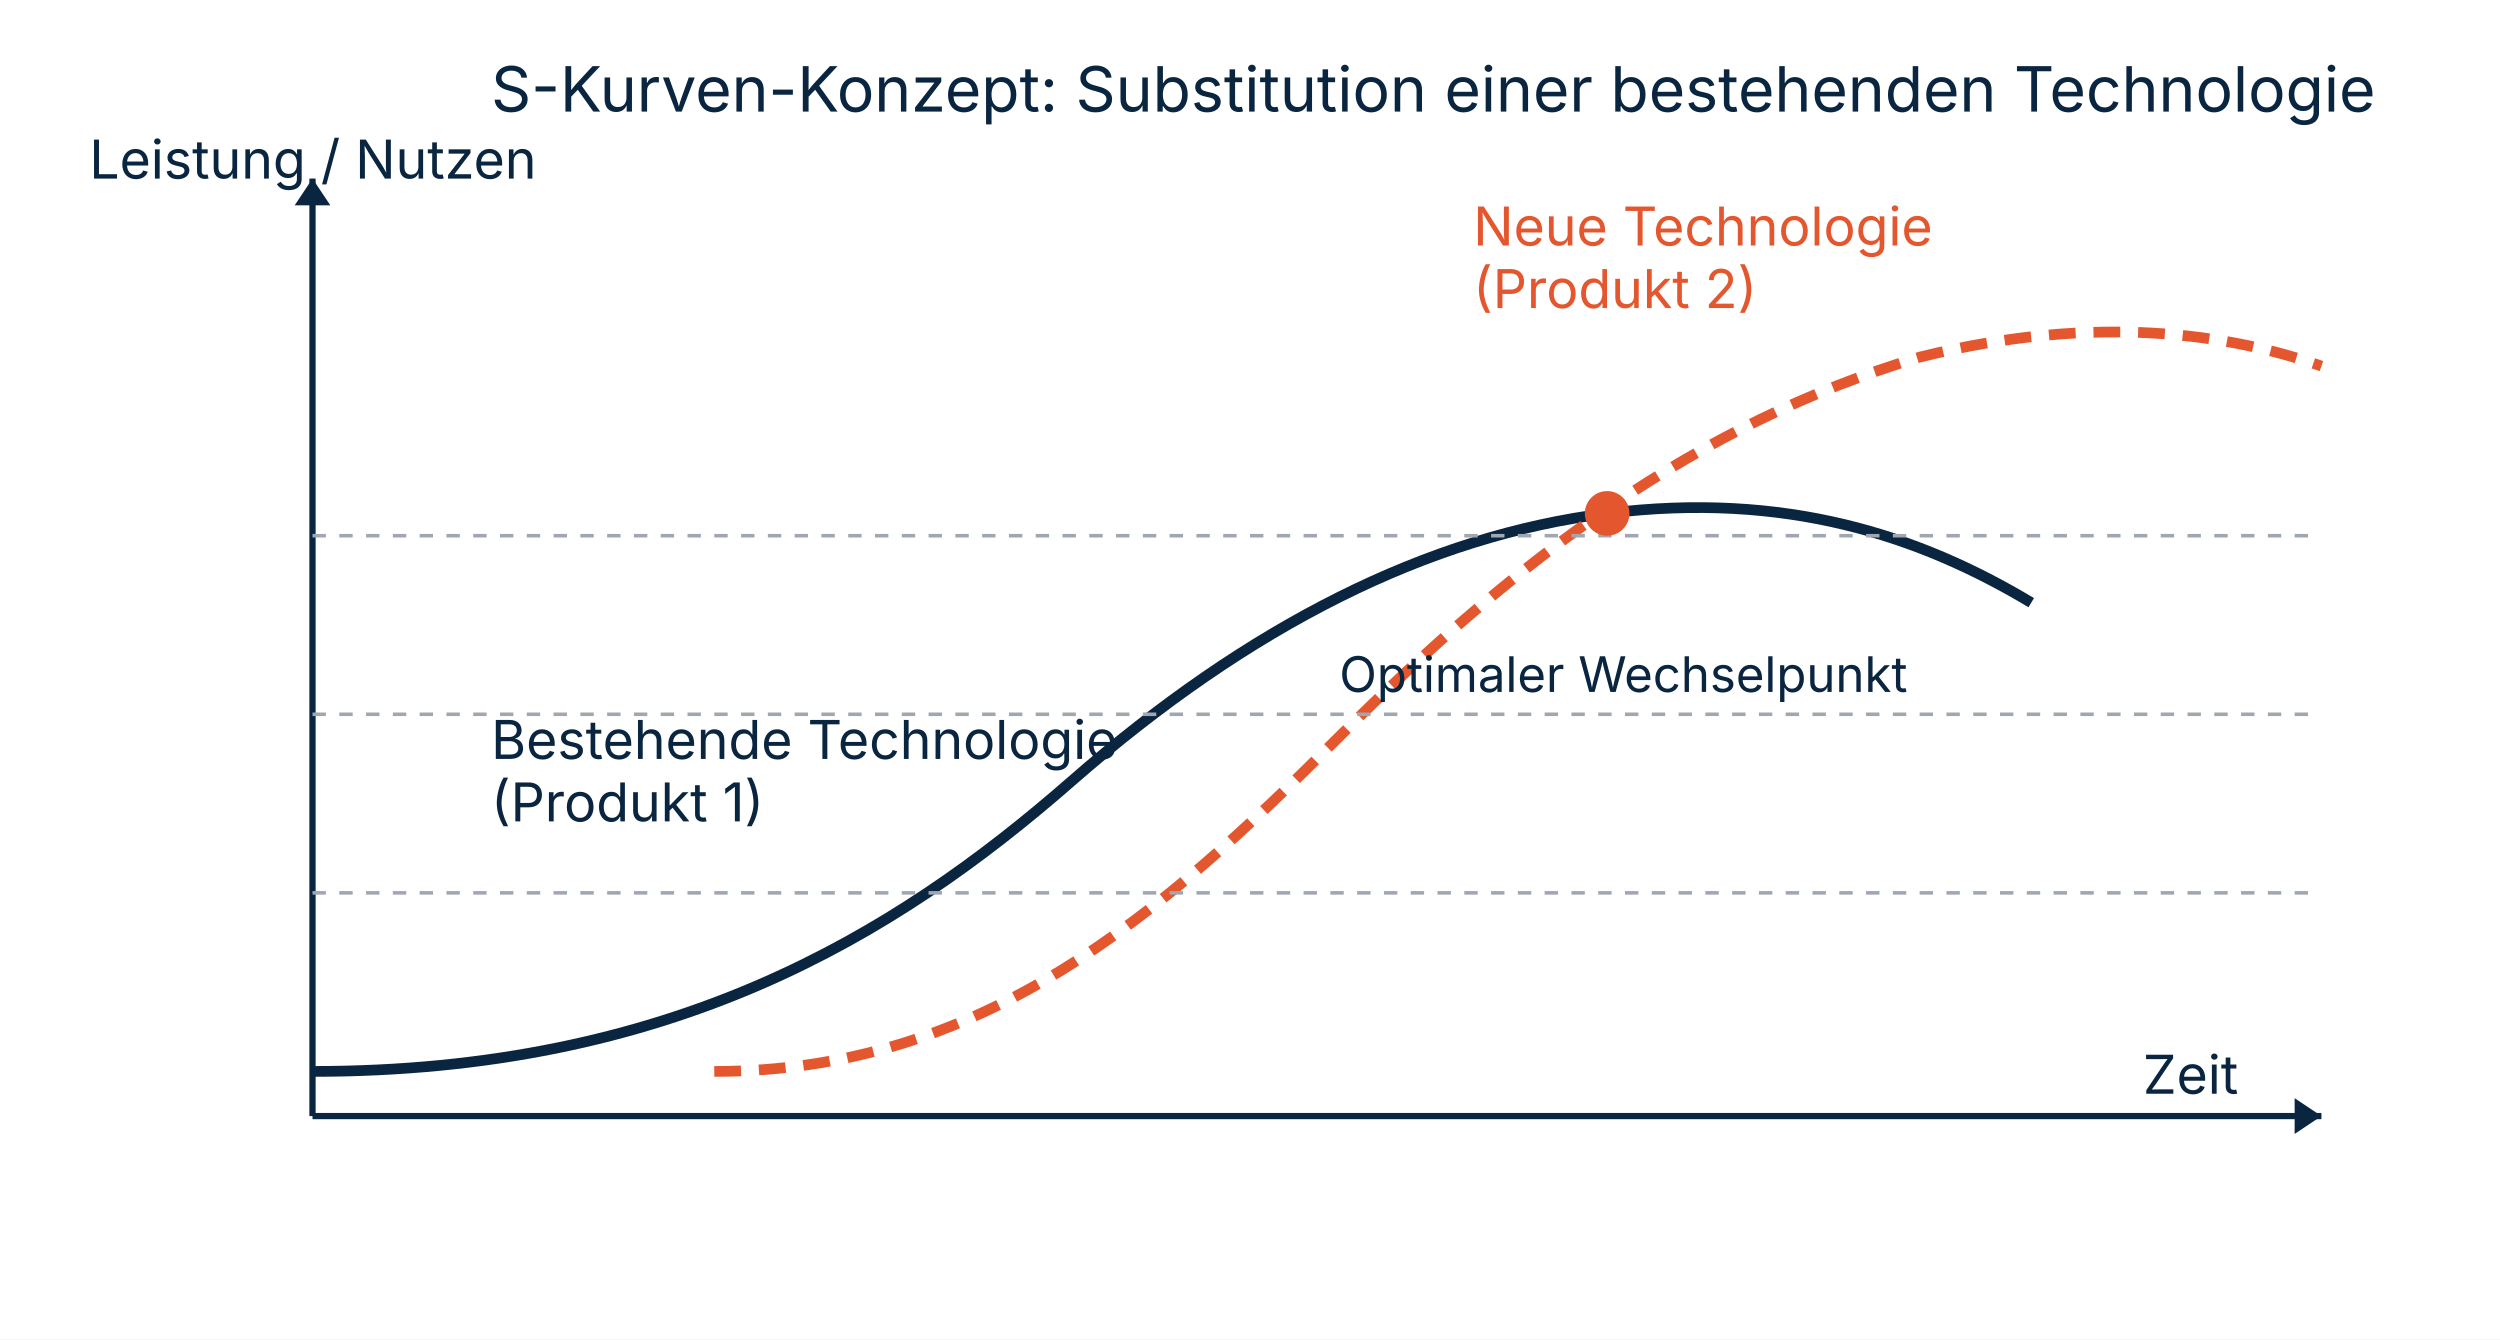
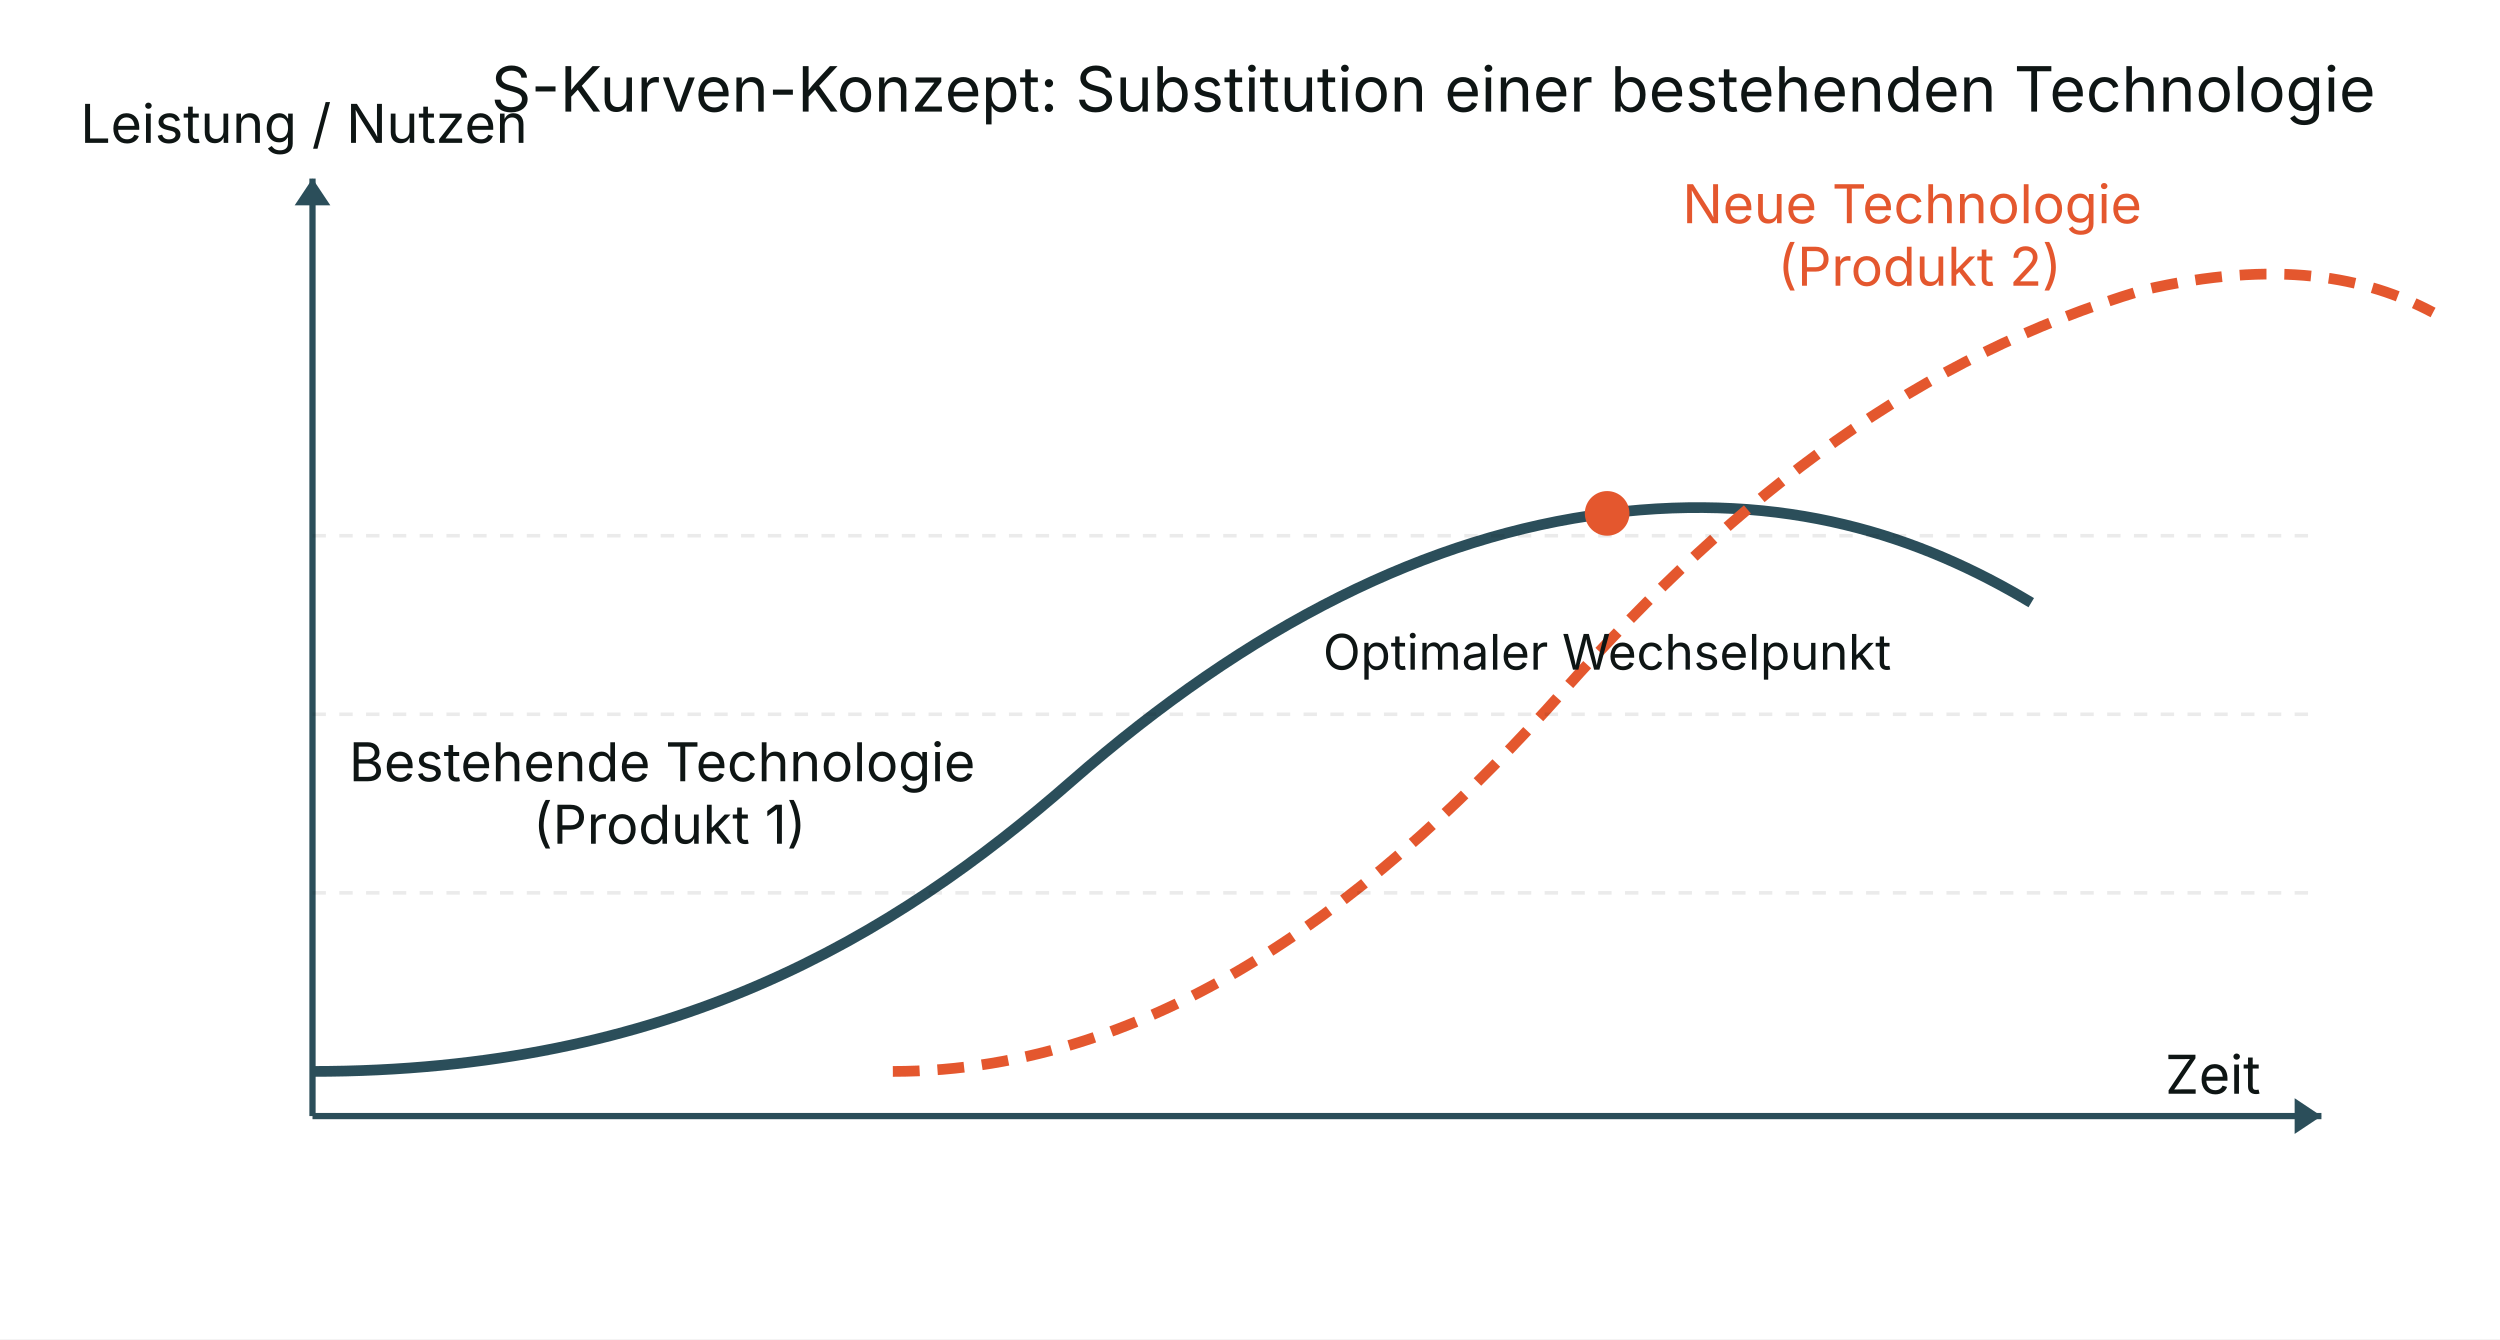
<svg xmlns="http://www.w3.org/2000/svg" width="560" height="300" viewBox="0 0 560 300">
  <rect x="0" y="0" width="560" height="300" fill="white" />
-   <line x1="70" y1="250" x2="520" y2="250" stroke="#0A2540" stroke-width="1.4" />
-   <line x1="70" y1="40" x2="70" y2="250" stroke="#0A2540" stroke-width="1.4" />
-   <polygon points="520,250 514,246 514,254" fill="#0A2540" />
-   <polygon points="70,40 66,46 74,46" fill="#0A2540" />
-   <text x="480" y="245" font-size="12" font-family="system-ui, -apple-system, sans-serif" fill="#0A2540">
+   <line x1="70" y1="250" x2="520" y2="250" stroke="#2B4E5A" stroke-width="1.4" />
+   <line x1="70" y1="40" x2="70" y2="250" stroke="#2B4E5A" stroke-width="1.4" />
+   <polygon points="520,250 514,246 514,254" fill="#2B4E5A" />
+   <polygon points="70,40 66,46 74,46" fill="#2B4E5A" />
+   <text x="18" y="32" font-size="12" font-family="system-ui, -apple-system, sans-serif" fill="#0E1514">
+     Leistung / Nutzen
+   </text>
+   <text x="485" y="245" font-size="12" font-family="system-ui, -apple-system, sans-serif" fill="#0E1514">
    Zeit
  </text>
-   <text x="20" y="40" font-size="12" font-family="system-ui, -apple-system, sans-serif" fill="#0A2540">
-     Leistung / Nutzen
+   <path d="M 70 240            C 150 240 200 210 240 175            C 280 140 320 120 360 115            C 400 110 430 120 455 135" fill="none" stroke="#2B4E5A" stroke-width="2.4" />
+   <path d="M 200 240            C 260 240 310 200 350 155            C 390 110 430 80 480 65            C 510 58 530 62 545 70" fill="none" stroke="#E4572E" stroke-width="2.4" stroke-dasharray="6 4" />
+   <line x1="70" y1="200" x2="520" y2="200" stroke="rgba(0,0,0,0.08)" stroke-width="0.8" stroke-dasharray="3 3" />
+   <line x1="70" y1="160" x2="520" y2="160" stroke="rgba(0,0,0,0.08)" stroke-width="0.8" stroke-dasharray="3 3" />
+   <line x1="70" y1="120" x2="520" y2="120" stroke="rgba(0,0,0,0.08)" stroke-width="0.8" stroke-dasharray="3 3" />
+   <text x="150" y="175" font-size="12" text-anchor="middle" font-family="system-ui, -apple-system, sans-serif" fill="#0E1514">
+     <tspan x="150" dy="0">Bestehende Technologie</tspan>
+     <tspan x="150" dy="14">(Produkt 1)</tspan>
  </text>
-   <path d="M 70 240            C 150 240 200 210 240 175            C 280 140 320 120 360 115            C 400 110 430 120 455 135" fill="none" stroke="#0A2540" stroke-width="2.4" />
-   <path d="M 160 240            C 220 240 260 205 300 165            C 340 125 380 95 430 80            C 470 70 500 75 520 82" fill="none" stroke="#E4572E" stroke-width="2.4" stroke-dasharray="6 4" />
-   <line x1="70" y1="200" x2="520" y2="200" stroke="#A0A7B1" stroke-width="0.8" stroke-dasharray="3 3" />
-   <line x1="70" y1="160" x2="520" y2="160" stroke="#A0A7B1" stroke-width="0.8" stroke-dasharray="3 3" />
-   <line x1="70" y1="120" x2="520" y2="120" stroke="#A0A7B1" stroke-width="0.8" stroke-dasharray="3 3" />
-   <text x="110" y="170" font-size="12" font-family="system-ui, -apple-system, sans-serif" fill="#0A2540">
-     <tspan x="110" dy="0">Bestehende Technologie</tspan>
-     <tspan x="110" dy="14">(Produkt 1)</tspan>
-   </text>
-   <text x="330" y="55" font-size="12" font-family="system-ui, -apple-system, sans-serif" fill="#E4572E">
-     <tspan x="330" dy="0">Neue Technologie</tspan>
-     <tspan x="330" dy="14">(Produkt 2)</tspan>
+   <text x="430" y="50" font-size="12" text-anchor="middle" font-family="system-ui, -apple-system, sans-serif" fill="#E4572E">
+     <tspan x="430" dy="0">Neue Technologie</tspan>
+     <tspan x="430" dy="14">(Produkt 2)</tspan>
  </text>
  <circle cx="360" cy="115" r="5" fill="#E4572E" />
-   <text x="300" y="155" font-size="11" font-family="system-ui, -apple-system, sans-serif" fill="#0A2540">
+   <text x="360" y="150" font-size="11" text-anchor="middle" font-family="system-ui, -apple-system, sans-serif" fill="#0E1514">
    Optimaler Wechselpunkt
  </text>
-   <text x="110" y="25" font-size="14" font-family="system-ui, -apple-system, sans-serif" fill="#0A2540">
+   <text x="110" y="25" font-size="14" font-family="system-ui, -apple-system, sans-serif" fill="#0E1514">
    S-Kurven-Konzept: Substitution einer bestehenden Technologie
  </text>
</svg>
